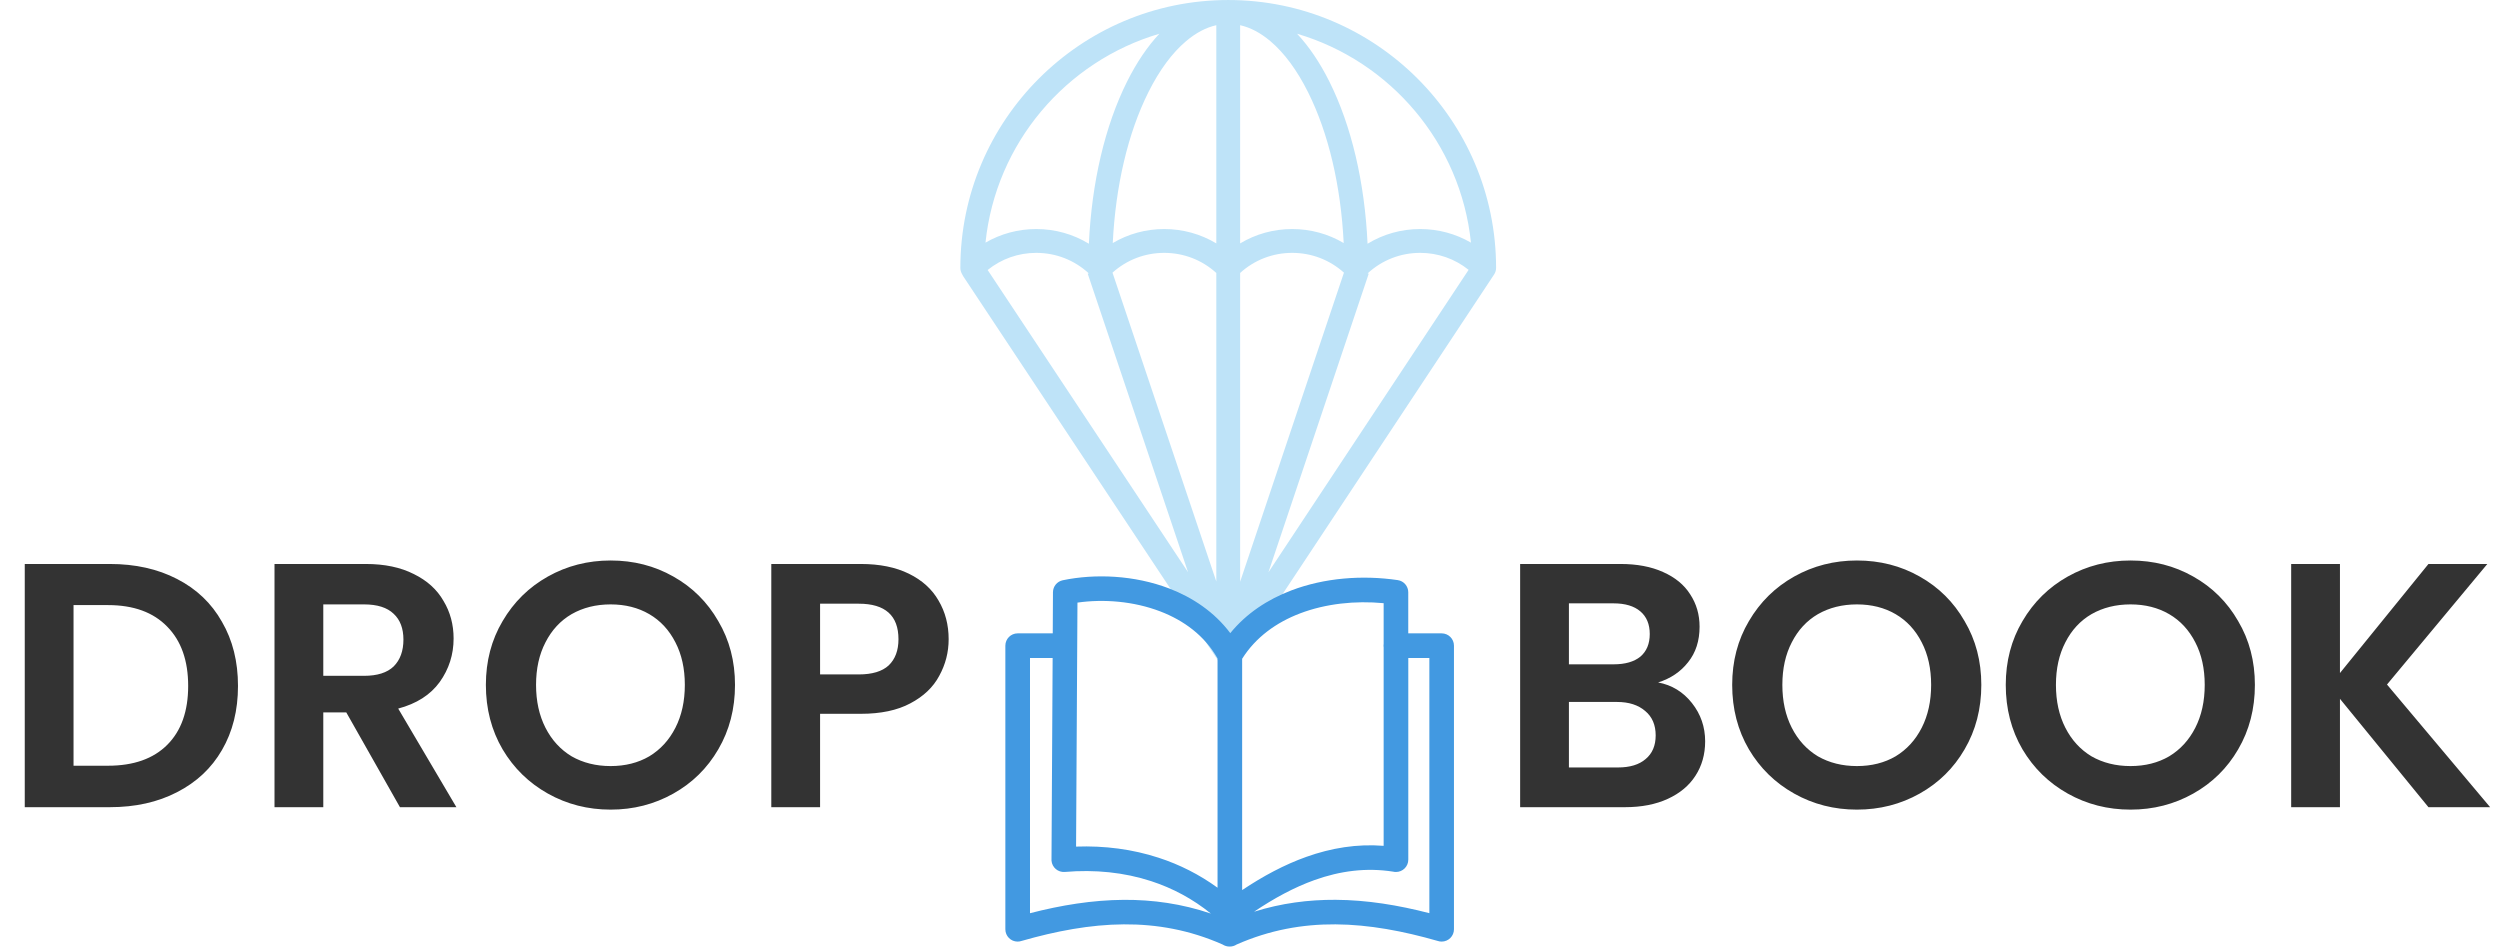
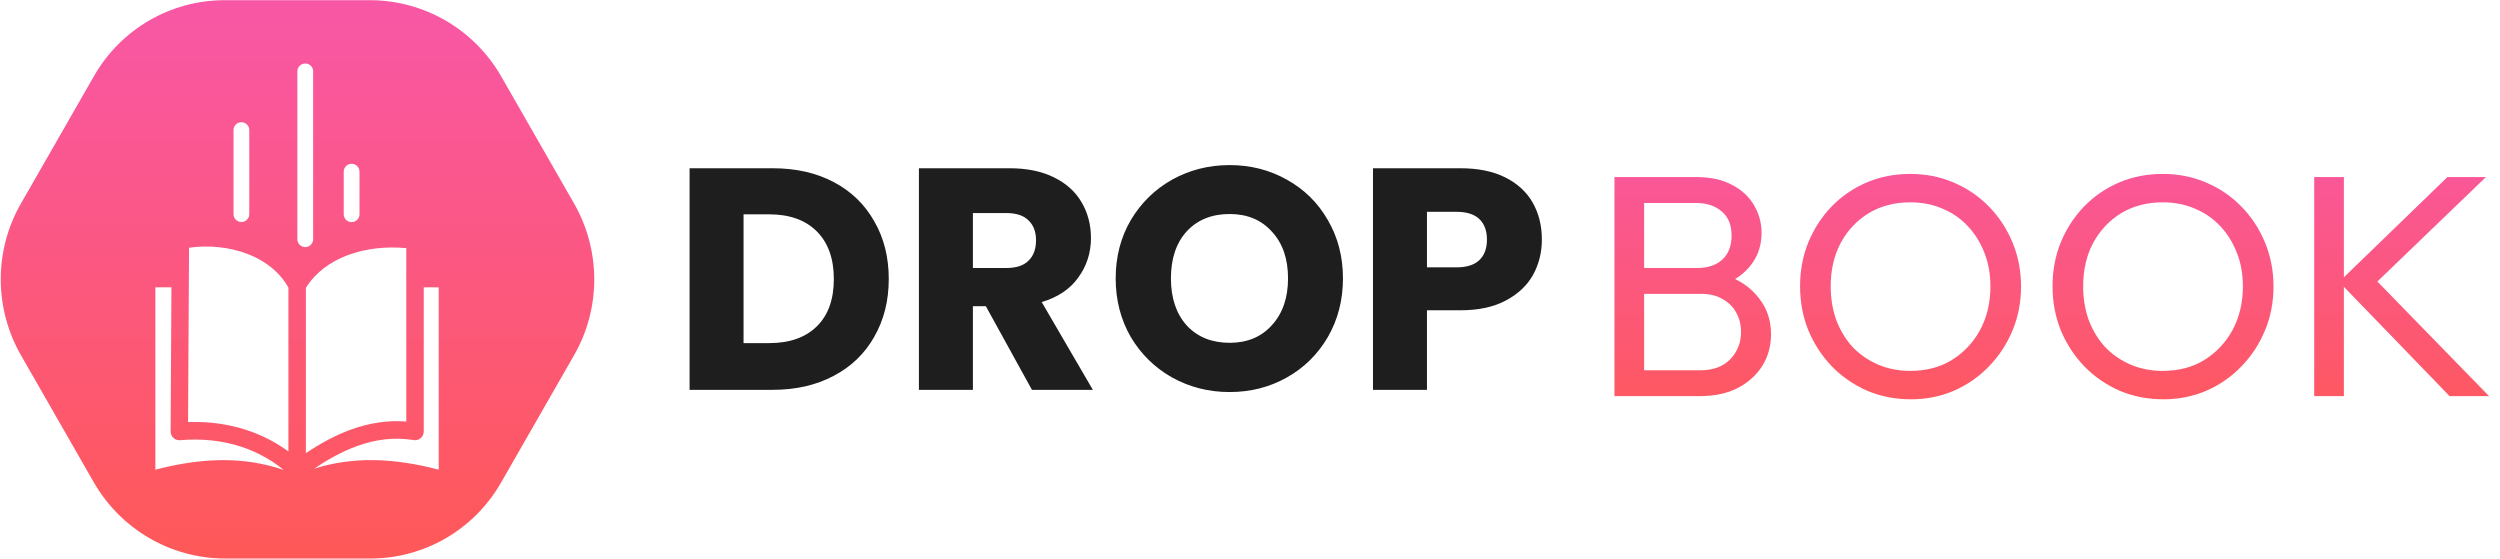
- <svg xmlns="http://www.w3.org/2000/svg" width="1722" height="652" viewBox="0 0 1722 652" fill="none">
-   <path d="M75.61 388.468C93.21 388.468 108.65 391.908 121.93 398.788C135.37 405.668 145.69 415.508 152.89 428.308C160.25 440.948 163.93 455.668 163.93 472.468C163.93 489.268 160.25 503.988 152.89 516.628C145.69 529.108 135.37 538.788 121.93 545.668C108.65 552.548 93.21 555.988 75.61 555.988H17.05V388.468H75.61ZM74.41 527.428C92.01 527.428 105.61 522.628 115.21 513.028C124.81 503.428 129.61 489.908 129.61 472.468C129.61 455.028 124.81 441.428 115.21 431.668C105.61 421.748 92.01 416.788 74.41 416.788H50.65V527.428H74.41ZM275.482 555.988L238.522 490.708H222.682V555.988H189.082V388.468H251.962C264.922 388.468 275.962 390.788 285.082 395.428C294.202 399.908 301.002 406.068 305.482 413.908C310.122 421.588 312.442 430.228 312.442 439.828C312.442 450.868 309.242 460.868 302.842 469.828C296.442 478.628 286.922 484.708 274.282 488.068L314.362 555.988H275.482ZM222.682 465.508H250.762C259.882 465.508 266.682 463.348 271.162 459.028C275.642 454.548 277.882 448.388 277.882 440.548C277.882 432.868 275.642 426.948 271.162 422.788C266.682 418.468 259.882 416.308 250.762 416.308H222.682V465.508ZM420.592 557.668C404.912 557.668 390.512 553.988 377.392 546.628C364.272 539.268 353.872 529.108 346.192 516.148C338.512 503.028 334.672 488.228 334.672 471.748C334.672 455.428 338.512 440.788 346.192 427.828C353.872 414.708 364.272 404.468 377.392 397.108C390.512 389.748 404.912 386.068 420.592 386.068C436.432 386.068 450.832 389.748 463.792 397.108C476.912 404.468 487.232 414.708 494.752 427.828C502.432 440.788 506.272 455.428 506.272 471.748C506.272 488.228 502.432 503.028 494.752 516.148C487.232 529.108 476.912 539.268 463.792 546.628C450.672 553.988 436.272 557.668 420.592 557.668ZM420.592 527.668C430.672 527.668 439.552 525.428 447.232 520.948C454.912 516.308 460.912 509.748 465.232 501.268C469.552 492.788 471.712 482.948 471.712 471.748C471.712 460.548 469.552 450.788 465.232 442.468C460.912 433.988 454.912 427.508 447.232 423.028C439.552 418.548 430.672 416.308 420.592 416.308C410.512 416.308 401.552 418.548 393.712 423.028C386.032 427.508 380.032 433.988 375.712 442.468C371.392 450.788 369.232 460.548 369.232 471.748C369.232 482.948 371.392 492.788 375.712 501.268C380.032 509.748 386.032 516.308 393.712 520.948C401.552 525.428 410.512 527.668 420.592 527.668ZM653.429 440.308C653.429 449.268 651.269 457.668 646.949 465.508C642.789 473.348 636.149 479.668 627.029 484.468C618.069 489.268 606.709 491.668 592.949 491.668H564.869V555.988H531.269V388.468H592.949C605.909 388.468 616.949 390.708 626.069 395.188C635.189 399.668 641.989 405.828 646.469 413.668C651.109 421.508 653.429 430.388 653.429 440.308ZM591.509 464.548C600.789 464.548 607.669 462.468 612.149 458.308C616.629 453.988 618.869 447.988 618.869 440.308C618.869 423.988 609.749 415.828 591.509 415.828H564.869V464.548H591.509Z" fill="black" fill-opacity="0.8" />
-   <path d="M846 0.012C744.261 0.012 661.49 82.782 661.49 184.521C661.49 185.826 661.802 187.113 662.399 188.273L663.115 189.664C663.253 189.933 663.406 190.194 663.573 190.445L839.09 455.128C839.994 456.58 841.319 457.7 842.879 458.353C842.988 458.399 843.094 458.447 843.204 458.488C843.413 458.564 843.624 458.631 843.839 458.691C844.013 458.74 844.191 458.782 844.37 458.819C844.55 458.857 844.729 458.895 844.913 458.922C845.243 458.969 845.579 458.996 845.917 459.002C845.957 459.002 845.995 459.012 846.035 459.012C846.039 459.012 846.045 459.011 846.049 459.011C846.055 459.011 846.061 459.012 846.067 459.012H846.071C846.478 459.012 846.878 458.973 847.274 458.913C847.338 458.904 847.399 458.889 847.463 458.878C847.817 458.817 848.164 458.732 848.505 458.626C848.55 458.611 848.596 458.597 848.643 458.582C850.366 458.011 851.881 456.889 852.908 455.336L1029.15 189.048C1030.04 187.705 1030.51 186.131 1030.51 184.521C1030.51 82.782 947.738 0.012 846 0.012ZM816.984 28.334C823.737 22.62 830.709 18.954 837.794 17.354V167.659C827.076 161.215 814.784 157.766 801.924 157.765C789.23 157.765 777.09 161.128 766.47 167.41C768.393 128.058 776.931 91.664 791.003 63.522C798.598 48.33 807.34 36.492 816.984 28.334ZM798.563 23.246C790.418 31.947 782.931 42.979 776.328 56.185C761.108 86.623 751.943 125.794 750.026 167.886C739.219 161.293 726.786 157.765 713.771 157.765C701.269 157.765 689.307 161.031 678.804 167.132C685.877 98.617 734.263 42.191 798.563 23.246ZM680.292 185.97C689.748 178.331 701.416 174.173 713.771 174.173C727.325 174.173 740.062 179.165 749.945 188.283L749.225 188.525L818.332 394.138L680.292 185.97ZM837.796 400.546L766.292 187.803C776.099 178.995 788.613 174.173 801.924 174.173C815.34 174.173 827.955 179.071 837.795 188.016L837.795 197.512L837.796 400.546ZM854.202 17.354C861.289 18.954 868.261 22.62 875.015 28.334C884.658 36.492 893.4 48.33 900.996 63.522C915.067 91.665 923.609 128.059 925.531 167.411C914.913 161.129 902.771 157.766 890.076 157.765C877.215 157.765 864.92 161.215 854.202 167.659V17.354ZM854.202 188.017C864.043 179.072 876.656 174.173 890.076 174.173C903.386 174.173 915.902 178.997 925.708 187.805L854.202 400.716V188.017ZM873.703 394.186L942.773 188.526L942.053 188.284C951.936 179.165 964.675 174.173 978.228 174.173C990.526 174.173 1002.14 178.295 1011.58 185.867L873.703 394.186ZM978.228 157.765C965.214 157.765 952.779 161.293 941.972 167.886C940.055 125.794 930.89 86.622 915.67 56.185C909.067 42.977 901.577 31.947 893.429 23.245C957.732 42.188 1006.12 98.617 1013.2 167.133C1002.69 161.031 990.729 157.765 978.228 157.765Z" fill="#BEE3F8" />
-   <path d="M724.276 591.388L725.055 453.234H709.464V629.02C730.889 623.486 752.389 619.964 774.04 619.813C794.032 619.688 814.023 622.48 834.065 629.272C821.618 619.184 807.737 611.764 792.925 606.934C774.267 600.846 754.099 598.834 733.429 600.595C728.752 600.972 724.678 597.501 724.276 592.847C724.225 592.344 724.225 591.866 724.276 591.388ZM953.058 446.015C953.008 445.612 952.958 445.185 952.958 444.732C952.958 444.304 952.983 443.877 953.058 443.449V415.476C933.444 413.615 913.226 415.778 895.573 422.469C879.077 428.733 864.844 439.022 855.59 453.763V613.097C869.974 603.487 884.685 595.589 899.798 590.205C917.023 584.068 934.726 581.15 953.058 582.609V446.015ZM970.032 436.255H993.016C997.693 436.255 1001.49 440.053 1001.49 444.732V640.089C1001.49 644.767 997.693 648.566 993.016 648.566C992.06 648.566 991.13 648.415 990.275 648.113C966.637 641.346 943.151 636.844 919.89 636.693C897.208 636.542 874.551 640.541 851.793 650.578C850.385 651.509 848.7 652.012 846.965 651.987C845.255 652.012 843.57 651.509 842.137 650.578C819.405 640.516 796.723 636.542 774.04 636.693C750.78 636.844 727.318 641.346 703.655 648.113C702.8 648.415 701.87 648.566 700.914 648.566C696.288 648.591 692.49 644.793 692.49 640.114V444.732C692.49 440.053 696.288 436.255 700.965 436.255H725.131L725.281 407.93C725.307 403.854 728.173 400.484 732.021 399.679C754.326 395.025 781.434 396.182 805.197 405.288C821.618 411.577 836.529 421.614 847.418 436.104C858.407 422.595 873.092 412.885 889.614 406.622C912.195 398.044 938.247 395.981 962.765 399.578C966.989 400.182 970.007 403.829 970.007 407.955V436.255H970.032ZM863.813 627.989C882.548 622.102 901.257 619.688 919.965 619.788C941.617 619.914 963.117 623.461 984.542 628.995V453.234H970.032V592.142C970.032 596.821 966.235 600.62 961.558 600.62C960.879 600.62 960.225 600.544 959.596 600.393C941.038 597.475 923.059 599.89 905.506 606.154C891.374 611.21 877.493 618.757 863.813 627.989ZM838.642 611.462V453.511C829.765 437.839 815.406 427.35 799.187 421.136C780.805 414.093 760.16 412.508 742.155 415.074L741.199 583.137C760.839 582.432 780.05 584.923 798.131 590.834C812.515 595.513 826.144 602.381 838.642 611.462Z" fill="#4299E1" />
-   <path d="M1142.11 470.068C1151.55 471.828 1159.31 476.548 1165.39 484.228C1171.47 491.908 1174.51 500.708 1174.51 510.628C1174.51 519.588 1172.27 527.508 1167.79 534.388C1163.47 541.108 1157.15 546.388 1148.83 550.228C1140.51 554.068 1130.67 555.988 1119.31 555.988H1047.07V388.468H1116.19C1127.55 388.468 1137.31 390.308 1145.47 393.988C1153.79 397.668 1160.03 402.788 1164.19 409.348C1168.51 415.908 1170.67 423.348 1170.67 431.668C1170.67 441.428 1168.03 449.588 1162.75 456.148C1157.63 462.708 1150.75 467.348 1142.11 470.068ZM1080.67 457.588H1111.39C1119.39 457.588 1125.55 455.828 1129.87 452.308C1134.19 448.628 1136.35 443.428 1136.35 436.708C1136.35 429.988 1134.19 424.788 1129.87 421.108C1125.55 417.428 1119.39 415.588 1111.39 415.588H1080.67V457.588ZM1114.51 528.628C1122.67 528.628 1128.99 526.708 1133.47 522.868C1138.11 519.028 1140.43 513.588 1140.43 506.548C1140.43 499.348 1138.03 493.748 1133.23 489.748C1128.43 485.588 1121.95 483.508 1113.79 483.508H1080.67V528.628H1114.51ZM1279.05 557.668C1263.37 557.668 1248.97 553.988 1235.85 546.628C1222.73 539.268 1212.33 529.108 1204.65 516.148C1196.97 503.028 1193.13 488.228 1193.13 471.748C1193.13 455.428 1196.97 440.788 1204.65 427.828C1212.33 414.708 1222.73 404.468 1235.85 397.108C1248.97 389.748 1263.37 386.068 1279.05 386.068C1294.89 386.068 1309.29 389.748 1322.25 397.108C1335.37 404.468 1345.69 414.708 1353.21 427.828C1360.89 440.788 1364.73 455.428 1364.73 471.748C1364.73 488.228 1360.89 503.028 1353.21 516.148C1345.69 529.108 1335.37 539.268 1322.25 546.628C1309.13 553.988 1294.73 557.668 1279.05 557.668ZM1279.05 527.668C1289.13 527.668 1298.01 525.428 1305.69 520.948C1313.37 516.308 1319.37 509.748 1323.69 501.268C1328.01 492.788 1330.17 482.948 1330.17 471.748C1330.17 460.548 1328.01 450.788 1323.69 442.468C1319.37 433.988 1313.37 427.508 1305.69 423.028C1298.01 418.548 1289.13 416.308 1279.05 416.308C1268.97 416.308 1260.01 418.548 1252.17 423.028C1244.49 427.508 1238.49 433.988 1234.17 442.468C1229.85 450.788 1227.69 460.548 1227.69 471.748C1227.69 482.948 1229.85 492.788 1234.17 501.268C1238.49 509.748 1244.49 516.308 1252.17 520.948C1260.01 525.428 1268.97 527.668 1279.05 527.668ZM1467.49 557.668C1451.81 557.668 1437.41 553.988 1424.29 546.628C1411.17 539.268 1400.77 529.108 1393.09 516.148C1385.41 503.028 1381.57 488.228 1381.57 471.748C1381.57 455.428 1385.41 440.788 1393.09 427.828C1400.77 414.708 1411.17 404.468 1424.29 397.108C1437.41 389.748 1451.81 386.068 1467.49 386.068C1483.33 386.068 1497.73 389.748 1510.69 397.108C1523.81 404.468 1534.13 414.708 1541.65 427.828C1549.33 440.788 1553.17 455.428 1553.17 471.748C1553.17 488.228 1549.33 503.028 1541.65 516.148C1534.13 529.108 1523.81 539.268 1510.69 546.628C1497.57 553.988 1483.17 557.668 1467.49 557.668ZM1467.49 527.668C1477.57 527.668 1486.45 525.428 1494.13 520.948C1501.81 516.308 1507.81 509.748 1512.13 501.268C1516.45 492.788 1518.61 482.948 1518.61 471.748C1518.61 460.548 1516.45 450.788 1512.13 442.468C1507.81 433.988 1501.81 427.508 1494.13 423.028C1486.45 418.548 1477.57 416.308 1467.49 416.308C1457.41 416.308 1448.45 418.548 1440.61 423.028C1432.93 427.508 1426.93 433.988 1422.61 442.468C1418.29 450.788 1416.13 460.548 1416.13 471.748C1416.13 482.948 1418.29 492.788 1422.61 501.268C1426.93 509.748 1432.93 516.308 1440.61 520.948C1448.45 525.428 1457.41 527.668 1467.49 527.668ZM1672.72 555.988L1611.76 481.348V555.988H1578.16V388.468H1611.76V463.588L1672.72 388.468H1713.28L1644.16 471.508L1715.2 555.988H1672.72Z" fill="black" fill-opacity="0.8" />
+ <svg xmlns="http://www.w3.org/2000/svg" width="1584" height="354" viewBox="0 0 1584 354" fill="none">
+   <path fill-rule="evenodd" clip-rule="evenodd" d="M234.415 0.121C268.726 0.121 300.471 18.581 317.627 48.511L363.69 128.871C380.766 158.661 380.794 195.29 363.765 224.999L317.403 305.879C300.373 335.589 268.865 353.879 234.713 353.879H142.586C108.275 353.879 76.529 335.418 59.374 305.489L13.31 225.129C-3.766 195.339 -3.794 158.71 13.236 129.001L59.597 48.12C76.627 18.411 108.136 0.121 142.287 0.121L234.415 0.121ZM182.746 286.049V182.226C176.953 171.925 167.582 165.029 156.997 160.945C145.001 156.316 131.528 155.274 119.778 156.96L119.154 267.43C131.971 266.967 144.509 268.604 156.308 272.49C165.695 275.565 174.59 280.08 182.746 286.049ZM257.414 177.298C257.381 177.034 257.348 176.753 257.348 176.455C257.348 176.174 257.365 175.893 257.414 175.612V157.225C244.614 156.001 231.419 157.423 219.899 161.822C209.134 165.939 199.845 172.702 193.806 182.391V287.123C203.193 280.807 212.793 275.615 222.656 272.077C233.897 268.042 245.451 266.124 257.414 267.083V177.298ZM108.619 182.044L108.11 272.854C108.077 273.168 108.077 273.482 108.11 273.813C108.373 276.872 111.031 279.154 114.084 278.906C127.573 277.748 140.734 279.071 152.911 283.072C162.577 286.247 171.636 291.125 179.759 297.755C166.68 293.291 153.633 291.456 140.587 291.538C126.457 291.637 112.426 293.952 98.444 297.59V182.044H108.619ZM199.173 296.912C211.399 293.043 223.608 291.456 235.818 291.522C249.947 291.604 263.978 293.936 277.96 297.573V182.044H268.491V273.35C268.491 276.425 266.013 278.922 262.961 278.922C262.518 278.922 262.091 278.872 261.681 278.773C249.57 276.855 237.836 278.443 226.381 282.56C217.159 285.883 208.1 290.844 199.173 296.912ZM157.953 82.428C157.953 79.667 155.715 77.428 152.953 77.428C150.192 77.428 147.953 79.667 147.953 82.428V135.671C147.953 138.432 150.192 140.671 152.953 140.671C155.715 140.671 157.953 138.432 157.953 135.671V82.428ZM193.415 40.229C196.176 40.229 198.415 42.468 198.415 45.229L198.415 151.568C198.415 154.329 196.176 156.568 193.415 156.568C190.653 156.568 188.415 154.329 188.415 151.568L188.415 45.229C188.415 42.468 190.653 40.229 193.415 40.229ZM227.782 108.787C227.782 106.026 225.543 103.787 222.782 103.787C220.02 103.787 217.782 106.026 217.782 108.787V135.737C217.782 138.498 220.02 140.737 222.782 140.737C225.543 140.737 227.782 138.498 227.782 135.737V108.787Z" fill="url(#paint0_linear_13_4)" />
+   <path d="M489.517 106.6C504.317 106.6 517.25 109.533 528.317 115.4C539.384 121.267 547.917 129.533 553.917 140.2C560.05 150.733 563.117 162.933 563.117 176.8C563.117 190.533 560.05 202.733 553.917 213.4C547.917 224.067 539.317 232.333 528.117 238.2C517.05 244.067 504.184 247 489.517 247H436.917V106.6H489.517ZM487.317 217.4C500.25 217.4 510.317 213.867 517.517 206.8C524.717 199.733 528.317 189.733 528.317 176.8C528.317 163.867 524.717 153.8 517.517 146.6C510.317 139.4 500.25 135.8 487.317 135.8H471.117V217.4H487.317ZM653.83 247L624.63 194H616.43V247H582.23V106.6H639.63C650.696 106.6 660.096 108.533 667.83 112.4C675.696 116.267 681.563 121.6 685.43 128.4C689.296 135.067 691.23 142.533 691.23 150.8C691.23 160.133 688.563 168.467 683.23 175.8C678.03 183.133 670.296 188.333 660.03 191.4L692.43 247H653.83ZM616.43 169.8H637.63C643.896 169.8 648.563 168.267 651.63 165.2C654.83 162.133 656.43 157.8 656.43 152.2C656.43 146.867 654.83 142.667 651.63 139.6C648.563 136.533 643.896 135 637.63 135H616.43V169.8ZM779.098 248.4C765.898 248.4 753.765 245.333 742.698 239.2C731.765 233.067 723.032 224.533 716.498 213.6C710.098 202.533 706.898 190.133 706.898 176.4C706.898 162.667 710.098 150.333 716.498 139.4C723.032 128.467 731.765 119.933 742.698 113.8C753.765 107.667 765.898 104.6 779.098 104.6C792.298 104.6 804.365 107.667 815.298 113.8C826.365 119.933 835.032 128.467 841.298 139.4C847.698 150.333 850.898 162.667 850.898 176.4C850.898 190.133 847.698 202.533 841.298 213.6C834.898 224.533 826.232 233.067 815.298 239.2C804.365 245.333 792.298 248.4 779.098 248.4ZM779.098 217.2C790.298 217.2 799.232 213.467 805.898 206C812.698 198.533 816.098 188.667 816.098 176.4C816.098 164 812.698 154.133 805.898 146.8C799.232 139.333 790.298 135.6 779.098 135.6C767.765 135.6 758.698 139.267 751.898 146.6C745.232 153.933 741.898 163.867 741.898 176.4C741.898 188.8 745.232 198.733 751.898 206.2C758.698 213.533 767.765 217.2 779.098 217.2ZM976.925 151.8C976.925 159.933 975.058 167.4 971.325 174.2C967.592 180.867 961.858 186.267 954.125 190.4C946.392 194.533 936.792 196.6 925.325 196.6H904.125V247H869.925V106.6H925.325C936.525 106.6 945.992 108.533 953.725 112.4C961.458 116.267 967.258 121.6 971.125 128.4C974.992 135.2 976.925 143 976.925 151.8ZM922.725 169.4C929.258 169.4 934.125 167.867 937.325 164.8C940.525 161.733 942.125 157.4 942.125 151.8C942.125 146.2 940.525 141.867 937.325 138.8C934.125 135.733 929.258 134.2 922.725 134.2H904.125V169.4H922.725Z" fill="#1E1E1E" />
+   <path d="M1035.52 251V234.6H1077.52C1085.52 234.6 1091.78 232.267 1096.32 227.6C1100.85 222.8 1103.12 217.067 1103.12 210.4C1103.12 205.867 1102.12 201.8 1100.12 198.2C1098.12 194.467 1095.18 191.533 1091.32 189.4C1087.58 187.267 1083.18 186.2 1078.12 186.2H1035.52V169.8H1075.32C1081.98 169.8 1087.25 168.067 1091.12 164.6C1095.12 161 1097.12 155.867 1097.12 149.2C1097.12 142.533 1095.05 137.467 1090.92 134C1086.78 130.4 1081.32 128.6 1074.52 128.6H1035.52V112.2H1074.92C1083.98 112.2 1091.52 113.867 1097.52 117.2C1103.65 120.4 1108.25 124.667 1111.32 130C1114.52 135.333 1116.12 141.2 1116.12 147.6C1116.12 155.067 1114.05 161.6 1109.92 167.2C1105.92 172.8 1099.98 177.2 1092.12 180.4L1093.72 174.4C1102.65 177.6 1109.58 182.467 1114.52 189C1119.58 195.4 1122.12 203 1122.12 211.8C1122.12 219.133 1120.32 225.733 1116.72 231.6C1113.12 237.467 1107.92 242.2 1101.12 245.8C1094.45 249.267 1086.25 251 1076.52 251H1035.52ZM1022.92 251V112.2H1041.72V251H1022.92ZM1210.73 253C1200.86 253 1191.66 251.2 1183.13 247.6C1174.59 243.867 1167.13 238.733 1160.73 232.2C1154.33 225.533 1149.33 217.867 1145.73 209.2C1142.26 200.533 1140.53 191.267 1140.53 181.4C1140.53 171.4 1142.26 162.133 1145.73 153.6C1149.33 144.933 1154.26 137.333 1160.53 130.8C1166.93 124.267 1174.33 119.2 1182.73 115.6C1191.26 112 1200.46 110.2 1210.33 110.2C1220.19 110.2 1229.33 112 1237.73 115.6C1246.26 119.2 1253.73 124.267 1260.13 130.8C1266.53 137.333 1271.53 144.933 1275.13 153.6C1278.73 162.267 1280.53 171.6 1280.53 181.6C1280.53 191.467 1278.73 200.733 1275.13 209.4C1271.53 218.067 1266.53 225.667 1260.13 232.2C1253.86 238.733 1246.46 243.867 1237.93 247.6C1229.53 251.2 1220.46 253 1210.73 253ZM1210.33 235C1220.33 235 1229.06 232.733 1236.53 228.2C1244.13 223.533 1250.13 217.2 1254.53 209.2C1258.93 201.067 1261.13 191.8 1261.13 181.4C1261.13 173.667 1259.86 166.6 1257.33 160.2C1254.79 153.667 1251.26 148 1246.73 143.2C1242.19 138.4 1236.86 134.733 1230.73 132.2C1224.59 129.533 1217.79 128.2 1210.33 128.2C1200.46 128.2 1191.73 130.467 1184.13 135C1176.66 139.533 1170.73 145.8 1166.33 153.8C1162.06 161.8 1159.93 171 1159.93 181.4C1159.93 189.133 1161.13 196.333 1163.53 203C1166.06 209.533 1169.53 215.2 1173.93 220C1178.46 224.667 1183.79 228.333 1189.93 231C1196.19 233.667 1202.99 235 1210.33 235ZM1370.69 253C1360.82 253 1351.62 251.2 1343.09 247.6C1334.55 243.867 1327.09 238.733 1320.69 232.2C1314.29 225.533 1309.29 217.867 1305.69 209.2C1302.22 200.533 1300.49 191.267 1300.49 181.4C1300.49 171.4 1302.22 162.133 1305.69 153.6C1309.29 144.933 1314.22 137.333 1320.49 130.8C1326.89 124.267 1334.29 119.2 1342.69 115.6C1351.22 112 1360.42 110.2 1370.29 110.2C1380.15 110.2 1389.29 112 1397.69 115.6C1406.22 119.2 1413.69 124.267 1420.09 130.8C1426.49 137.333 1431.49 144.933 1435.09 153.6C1438.69 162.267 1440.49 171.6 1440.49 181.6C1440.49 191.467 1438.69 200.733 1435.09 209.4C1431.49 218.067 1426.49 225.667 1420.09 232.2C1413.82 238.733 1406.42 243.867 1397.89 247.6C1389.49 251.2 1380.42 253 1370.69 253ZM1370.29 235C1380.29 235 1389.02 232.733 1396.49 228.2C1404.09 223.533 1410.09 217.2 1414.49 209.2C1418.89 201.067 1421.09 191.8 1421.09 181.4C1421.09 173.667 1419.82 166.6 1417.29 160.2C1414.75 153.667 1411.22 148 1406.69 143.2C1402.15 138.4 1396.82 134.733 1390.69 132.2C1384.55 129.533 1377.75 128.2 1370.29 128.2C1360.42 128.2 1351.69 130.467 1344.09 135C1336.62 139.533 1330.69 145.8 1326.29 153.8C1322.02 161.8 1319.89 171 1319.89 181.4C1319.89 189.133 1321.09 196.333 1323.49 203C1326.02 209.533 1329.49 215.2 1333.89 220C1338.42 224.667 1343.75 228.333 1349.89 231C1356.15 233.667 1362.95 235 1370.29 235ZM1552.08 251L1482.08 178.6L1550.68 112.2H1575.08L1501.08 183.4V173L1577.08 251H1552.08ZM1466.28 251V112.2H1485.08V251H1466.28Z" fill="url(#paint1_linear_13_4)" />
+   <defs>
+     <linearGradient id="paint0_linear_13_4" x1="188.5" y1="0.121" x2="188.5" y2="353.879" gradientUnits="userSpaceOnUse">
+       <stop stop-color="#F857A6" />
+       <stop offset="1" stop-color="#FF5858" />
+     </linearGradient>
+     <linearGradient id="paint1_linear_13_4" x1="1295.02" y1="72" x2="1295.02" y2="282" gradientUnits="userSpaceOnUse">
+       <stop stop-color="#F857A6" />
+       <stop offset="1" stop-color="#FF5858" />
+     </linearGradient>
+   </defs>
</svg>
